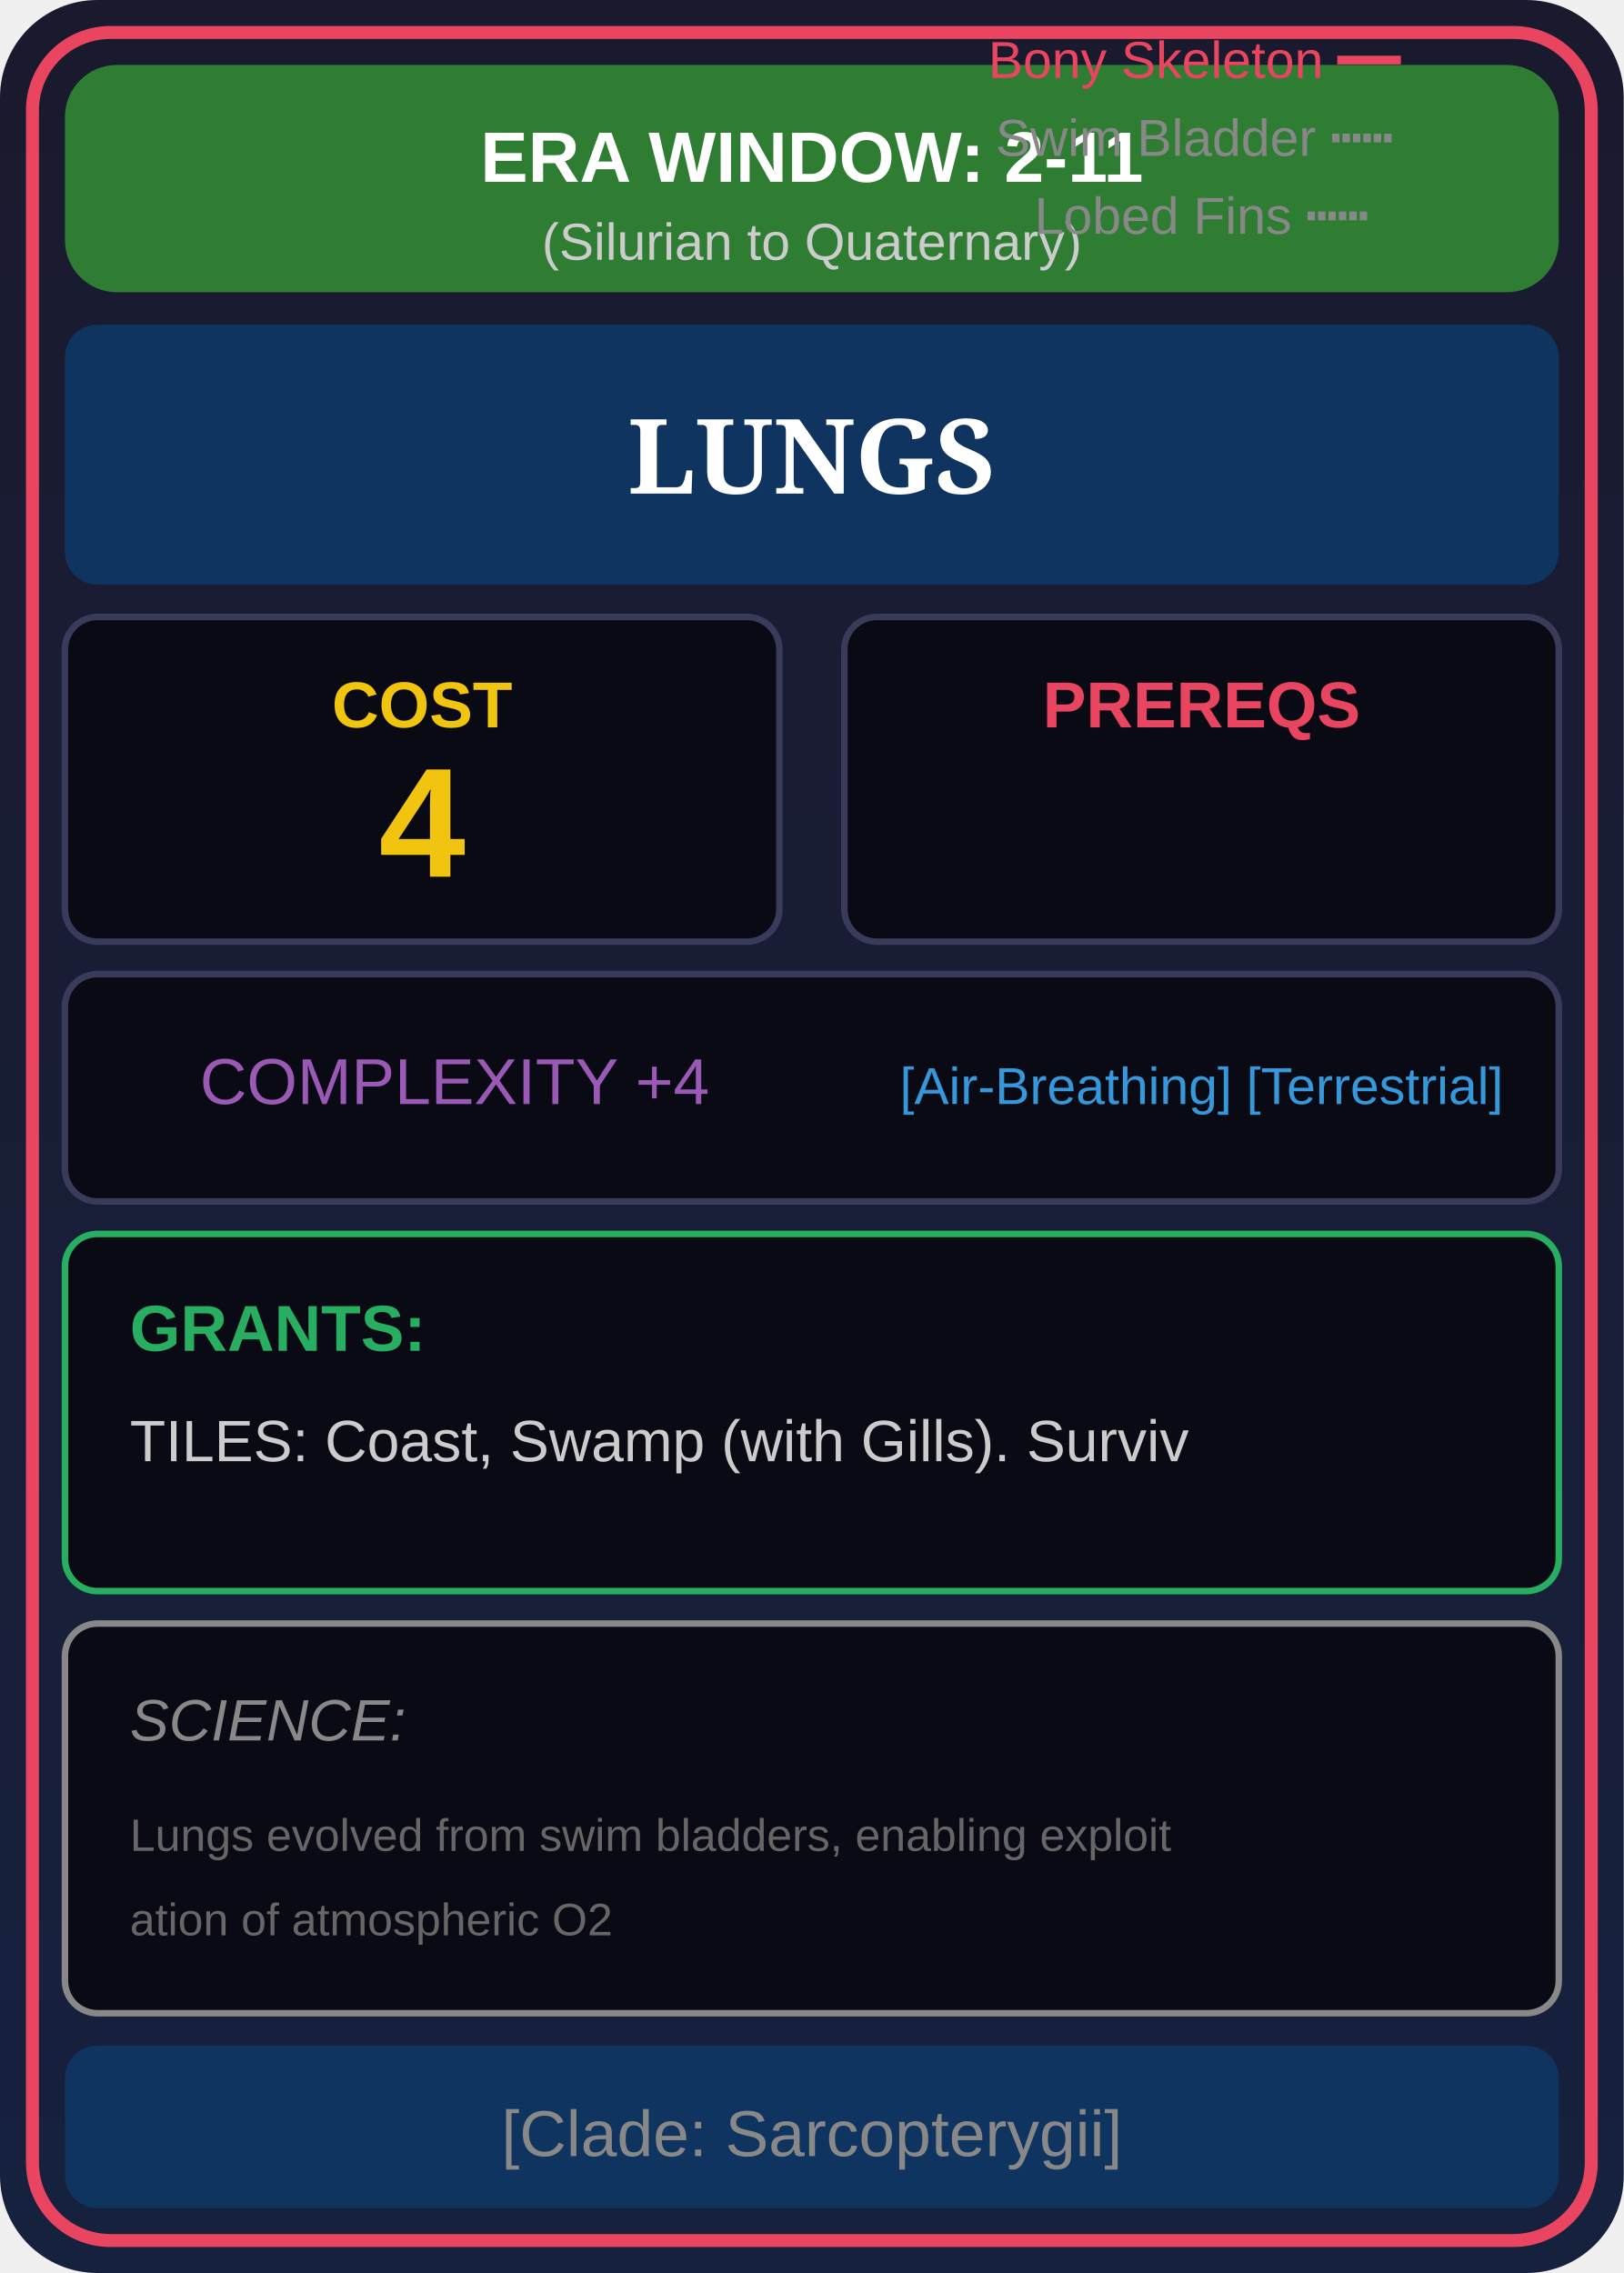
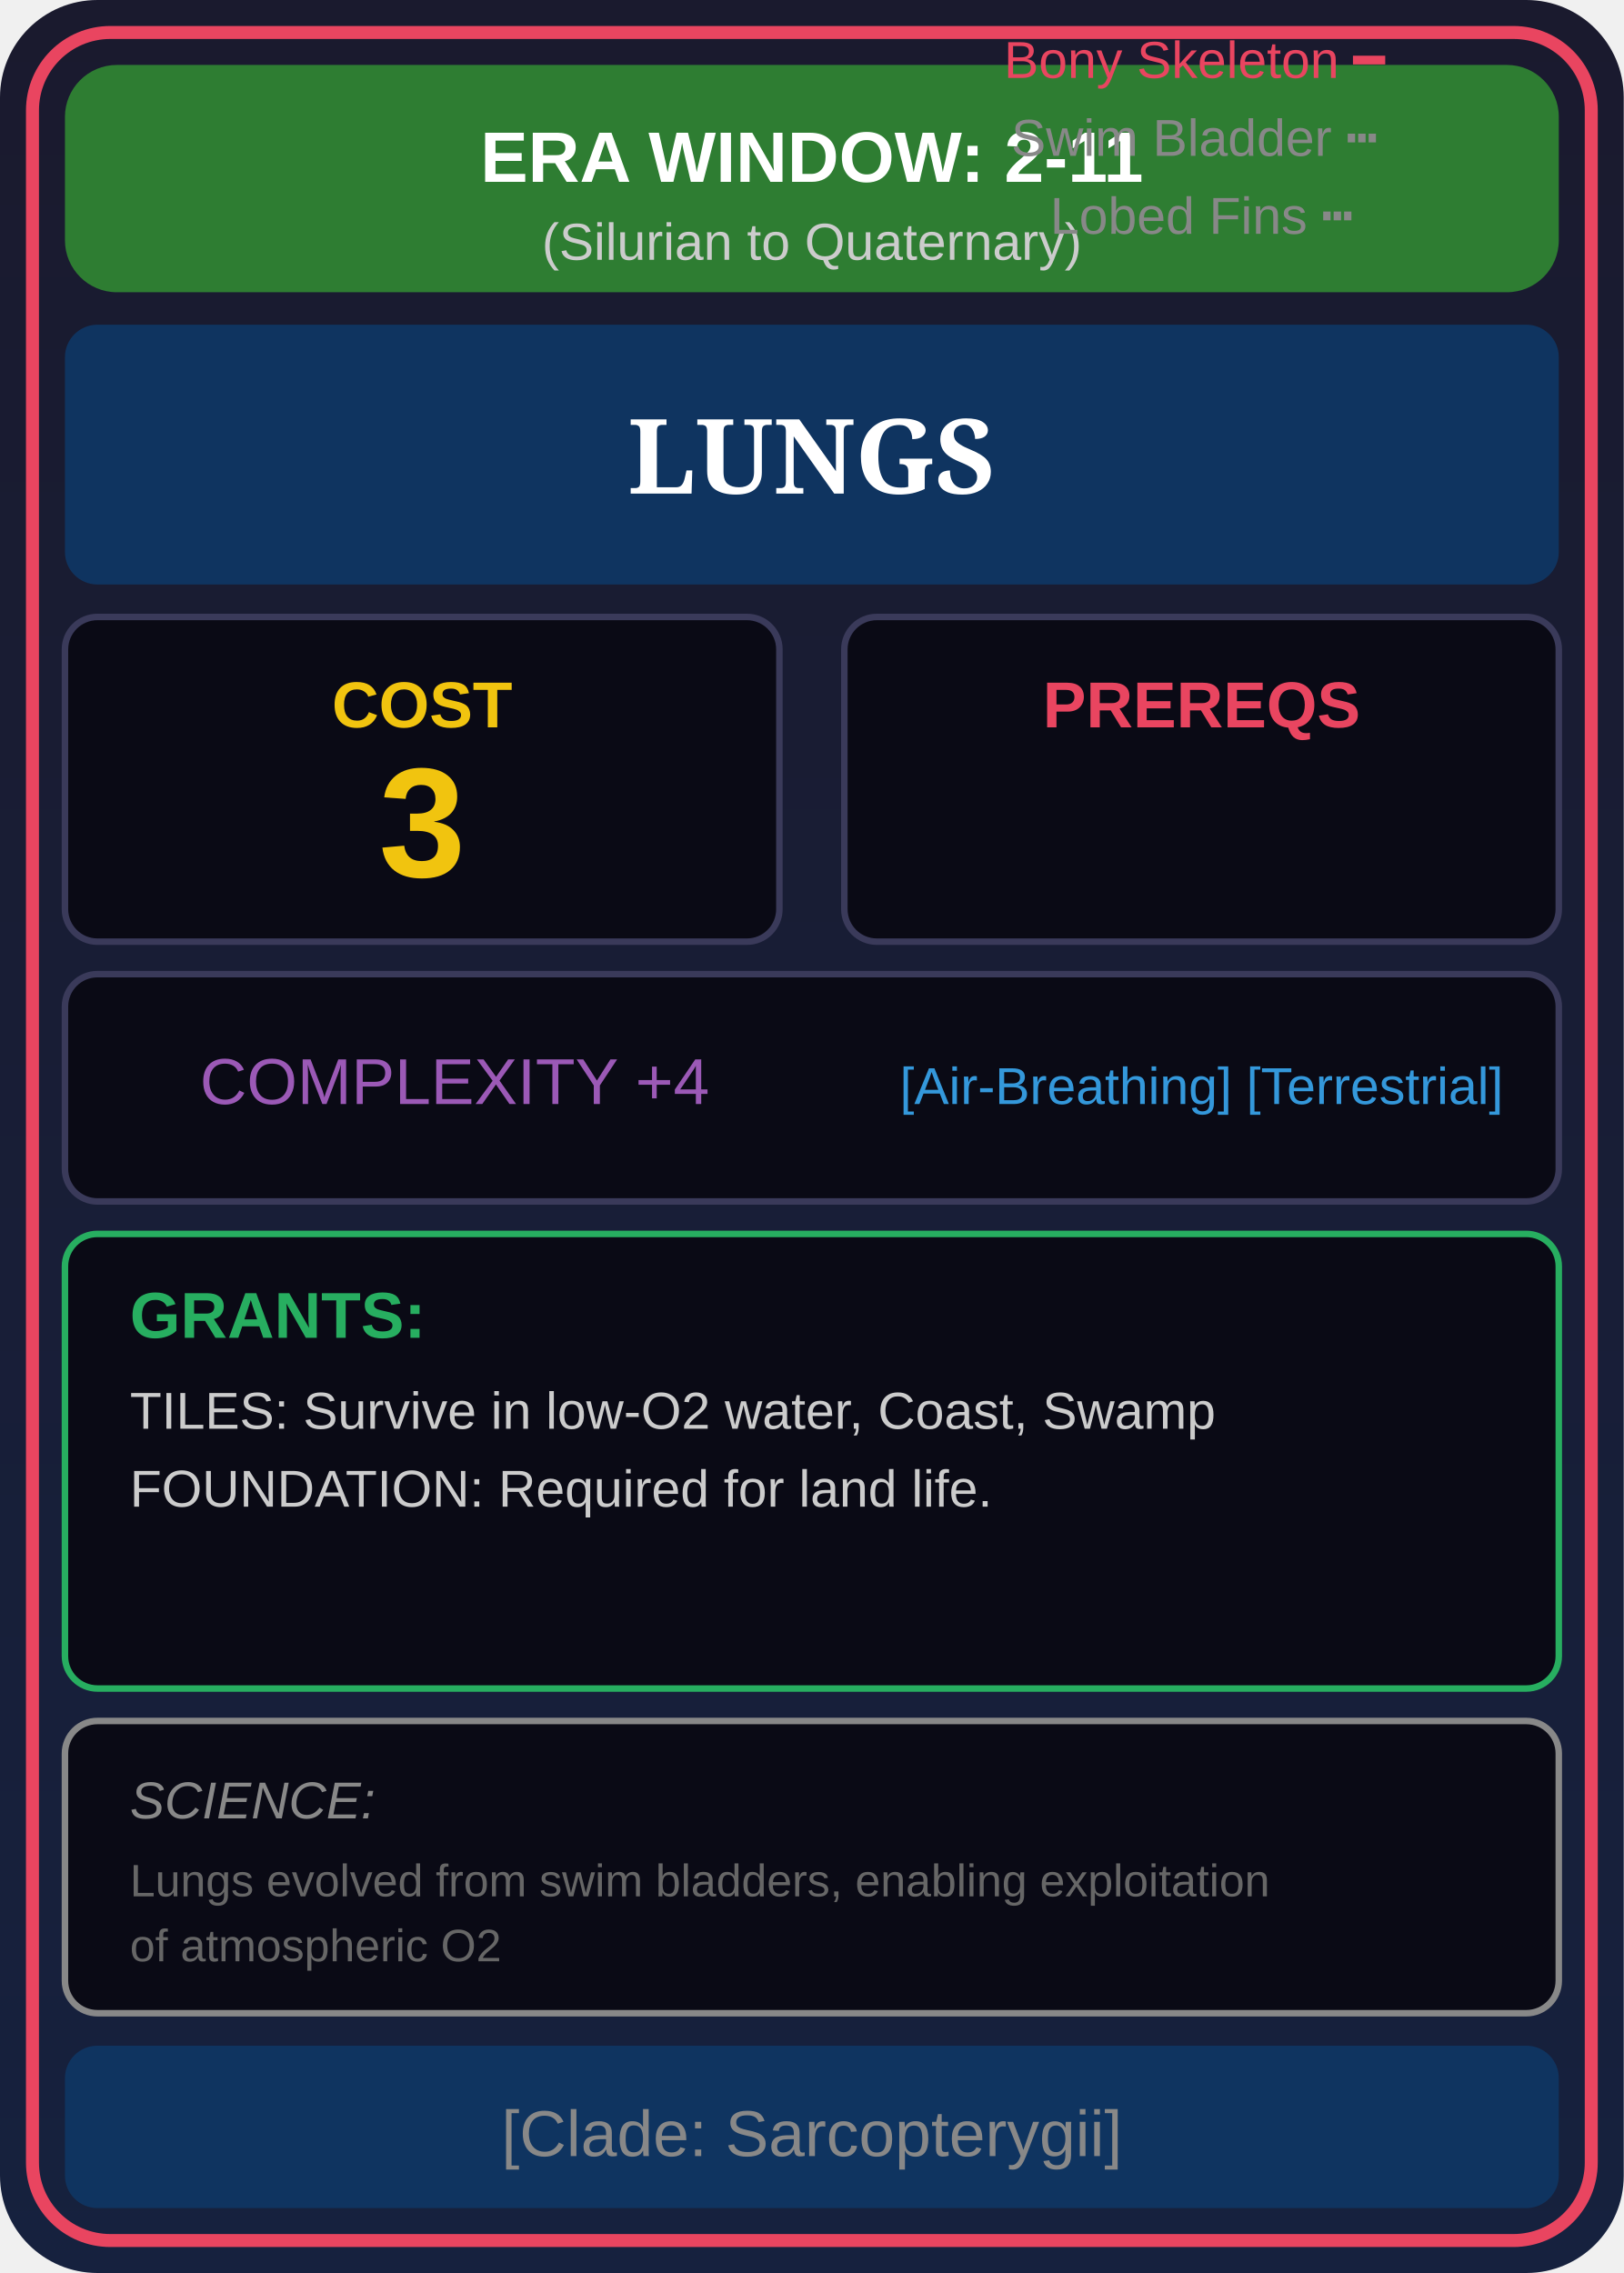
<svg xmlns="http://www.w3.org/2000/svg" viewBox="0 0 250 350" width="250" height="350">
  <defs>
    <linearGradient id="cardBg" x1="0%" y1="0%" x2="0%" y2="100%">
      <stop offset="0%" style="stop-color:#1a1a2e" />
      <stop offset="100%" style="stop-color:#16213e" />
    </linearGradient>
    <linearGradient id="eraGrad" x1="0%" y1="0%" x2="100%" y2="0%">
      <stop offset="0%" style="stop-color:#2e7d32" />
      <stop offset="100%" style="stop-color:#2e7d32" />
    </linearGradient>
  </defs>
  <rect width="250" height="350" fill="url(#cardBg)" rx="15" />
  <rect x="5" y="5" width="240" height="340" fill="none" stroke="#e94560" stroke-width="2" rx="12" />
  <rect x="10" y="10" width="230" height="35" fill="url(#eraGrad)" rx="8" />
  <text x="125" y="28" font-family="Arial" font-size="11" fill="#fff" text-anchor="middle" font-weight="bold">ERA WINDOW: 2-11</text>
  <text x="125" y="40" font-family="Arial" font-size="8" fill="#ccc" text-anchor="middle">(Silurian to Quaternary)</text>
  <rect x="10" y="50" width="230" height="40" fill="#0f3460" rx="5" />
  <text x="125" y="76" font-family="Georgia" font-size="16" fill="#fff" text-anchor="middle" font-weight="bold">LUNGS</text>
  <rect x="10" y="95" width="110" height="50" fill="#0a0a15" stroke="#3a3a5a" rx="5" />
  <text x="65" y="112" font-family="Arial" font-size="10" fill="#f1c40f" text-anchor="middle" font-weight="bold">COST</text>
-   <text x="65" y="135" font-family="Arial" font-size="24" fill="#f1c40f" text-anchor="middle" font-weight="bold">4</text>
+   <text x="65" y="135" font-family="Arial" font-size="24" fill="#f1c40f" text-anchor="middle" font-weight="bold">3</text>
  <rect x="130" y="95" width="110" height="50" fill="#0a0a15" stroke="#3a3a5a" rx="5" />
  <text x="185" y="112" font-family="Arial" font-size="10" fill="#e94560" text-anchor="middle" font-weight="bold">PREREQS</text>
  <text font-family="Arial" font-size="8" text-anchor="middle">
-     <tspan x="185" dy="12" fill="#e94560">Bony Skeleton ━━</tspan>
-     <tspan x="185" dy="12" fill="#888">Swim Bladder ┅┅</tspan>
-     <tspan x="185" dy="12" fill="#888">Lobed Fins ┅┅</tspan>
+     <tspan x="185" dy="12" fill="#e94560">Bony Skeleton ━</tspan>
+     <tspan x="185" dy="12" fill="#888">Swim Bladder ┅</tspan>
+     <tspan x="185" dy="12" fill="#888">Lobed Fins ┅</tspan>
  </text>
  <rect x="10" y="150" width="230" height="35" fill="#0a0a15" stroke="#3a3a5a" rx="5" />
  <text x="70" y="170" font-family="Arial" font-size="10" fill="#9b59b6" text-anchor="middle">COMPLEXITY +4</text>
  <text x="185" y="170" font-family="Arial" font-size="8" fill="#3498db" text-anchor="middle">[Air-Breathing] [Terrestrial]</text>
-   <rect x="10" y="190" width="230" height="55" fill="#0a0a15" stroke="#27ae60" rx="5" />
-   <text x="20" y="208" font-family="Arial" font-size="10" fill="#27ae60" font-weight="bold">GRANTS:</text>
-   <text x="20" y="225" font-family="Arial" font-size="9" fill="#ccc">TILES: Coast, Swamp (with Gills). Surviv</text>
-   <rect x="10" y="250" width="230" height="60" fill="#0a0a15" stroke="#888" rx="5" />
-   <text x="20" y="268" font-family="Arial" font-size="9" fill="#888" font-style="italic">SCIENCE:</text>
-   <text x="20" y="285" font-family="Arial" font-size="7" fill="#666">Lungs evolved from swim bladders, enabling exploit</text>
-   <text x="20" y="298" font-family="Arial" font-size="7" fill="#666">ation of atmospheric O2</text>
+   <rect x="10" y="190" width="230" height="70" fill="#0a0a15" stroke="#27ae60" rx="5" />
+   <text x="20" y="206" font-family="Arial" font-size="10" fill="#27ae60" font-weight="bold">GRANTS:</text>
+   <text x="20" y="220" font-family="Arial" font-size="8" fill="#ccc">TILES: Survive in low-O2 water, Coast, Swamp</text>
+   <text x="20" y="232" font-family="Arial" font-size="8" fill="#ccc">FOUNDATION: Required for land life.</text>
+   <text x="20" y="244" font-family="Arial" font-size="8" fill="#ccc" />
+   <rect x="10" y="265" width="230" height="45" fill="#0a0a15" stroke="#888" rx="5" />
+   <text x="20" y="280" font-family="Arial" font-size="8" fill="#888" font-style="italic">SCIENCE:</text>
+   <text x="20" y="292" font-family="Arial" font-size="7" fill="#666">Lungs evolved from swim bladders, enabling exploitation</text>
+   <text x="20" y="302" font-family="Arial" font-size="7" fill="#666"> of atmospheric O2</text>
  <rect x="10" y="315" width="230" height="25" fill="#0f3460" rx="5" />
  <text x="125" y="332" font-family="Arial" font-size="10" fill="#888" text-anchor="middle">[Clade: Sarcopterygii]</text>
</svg>
